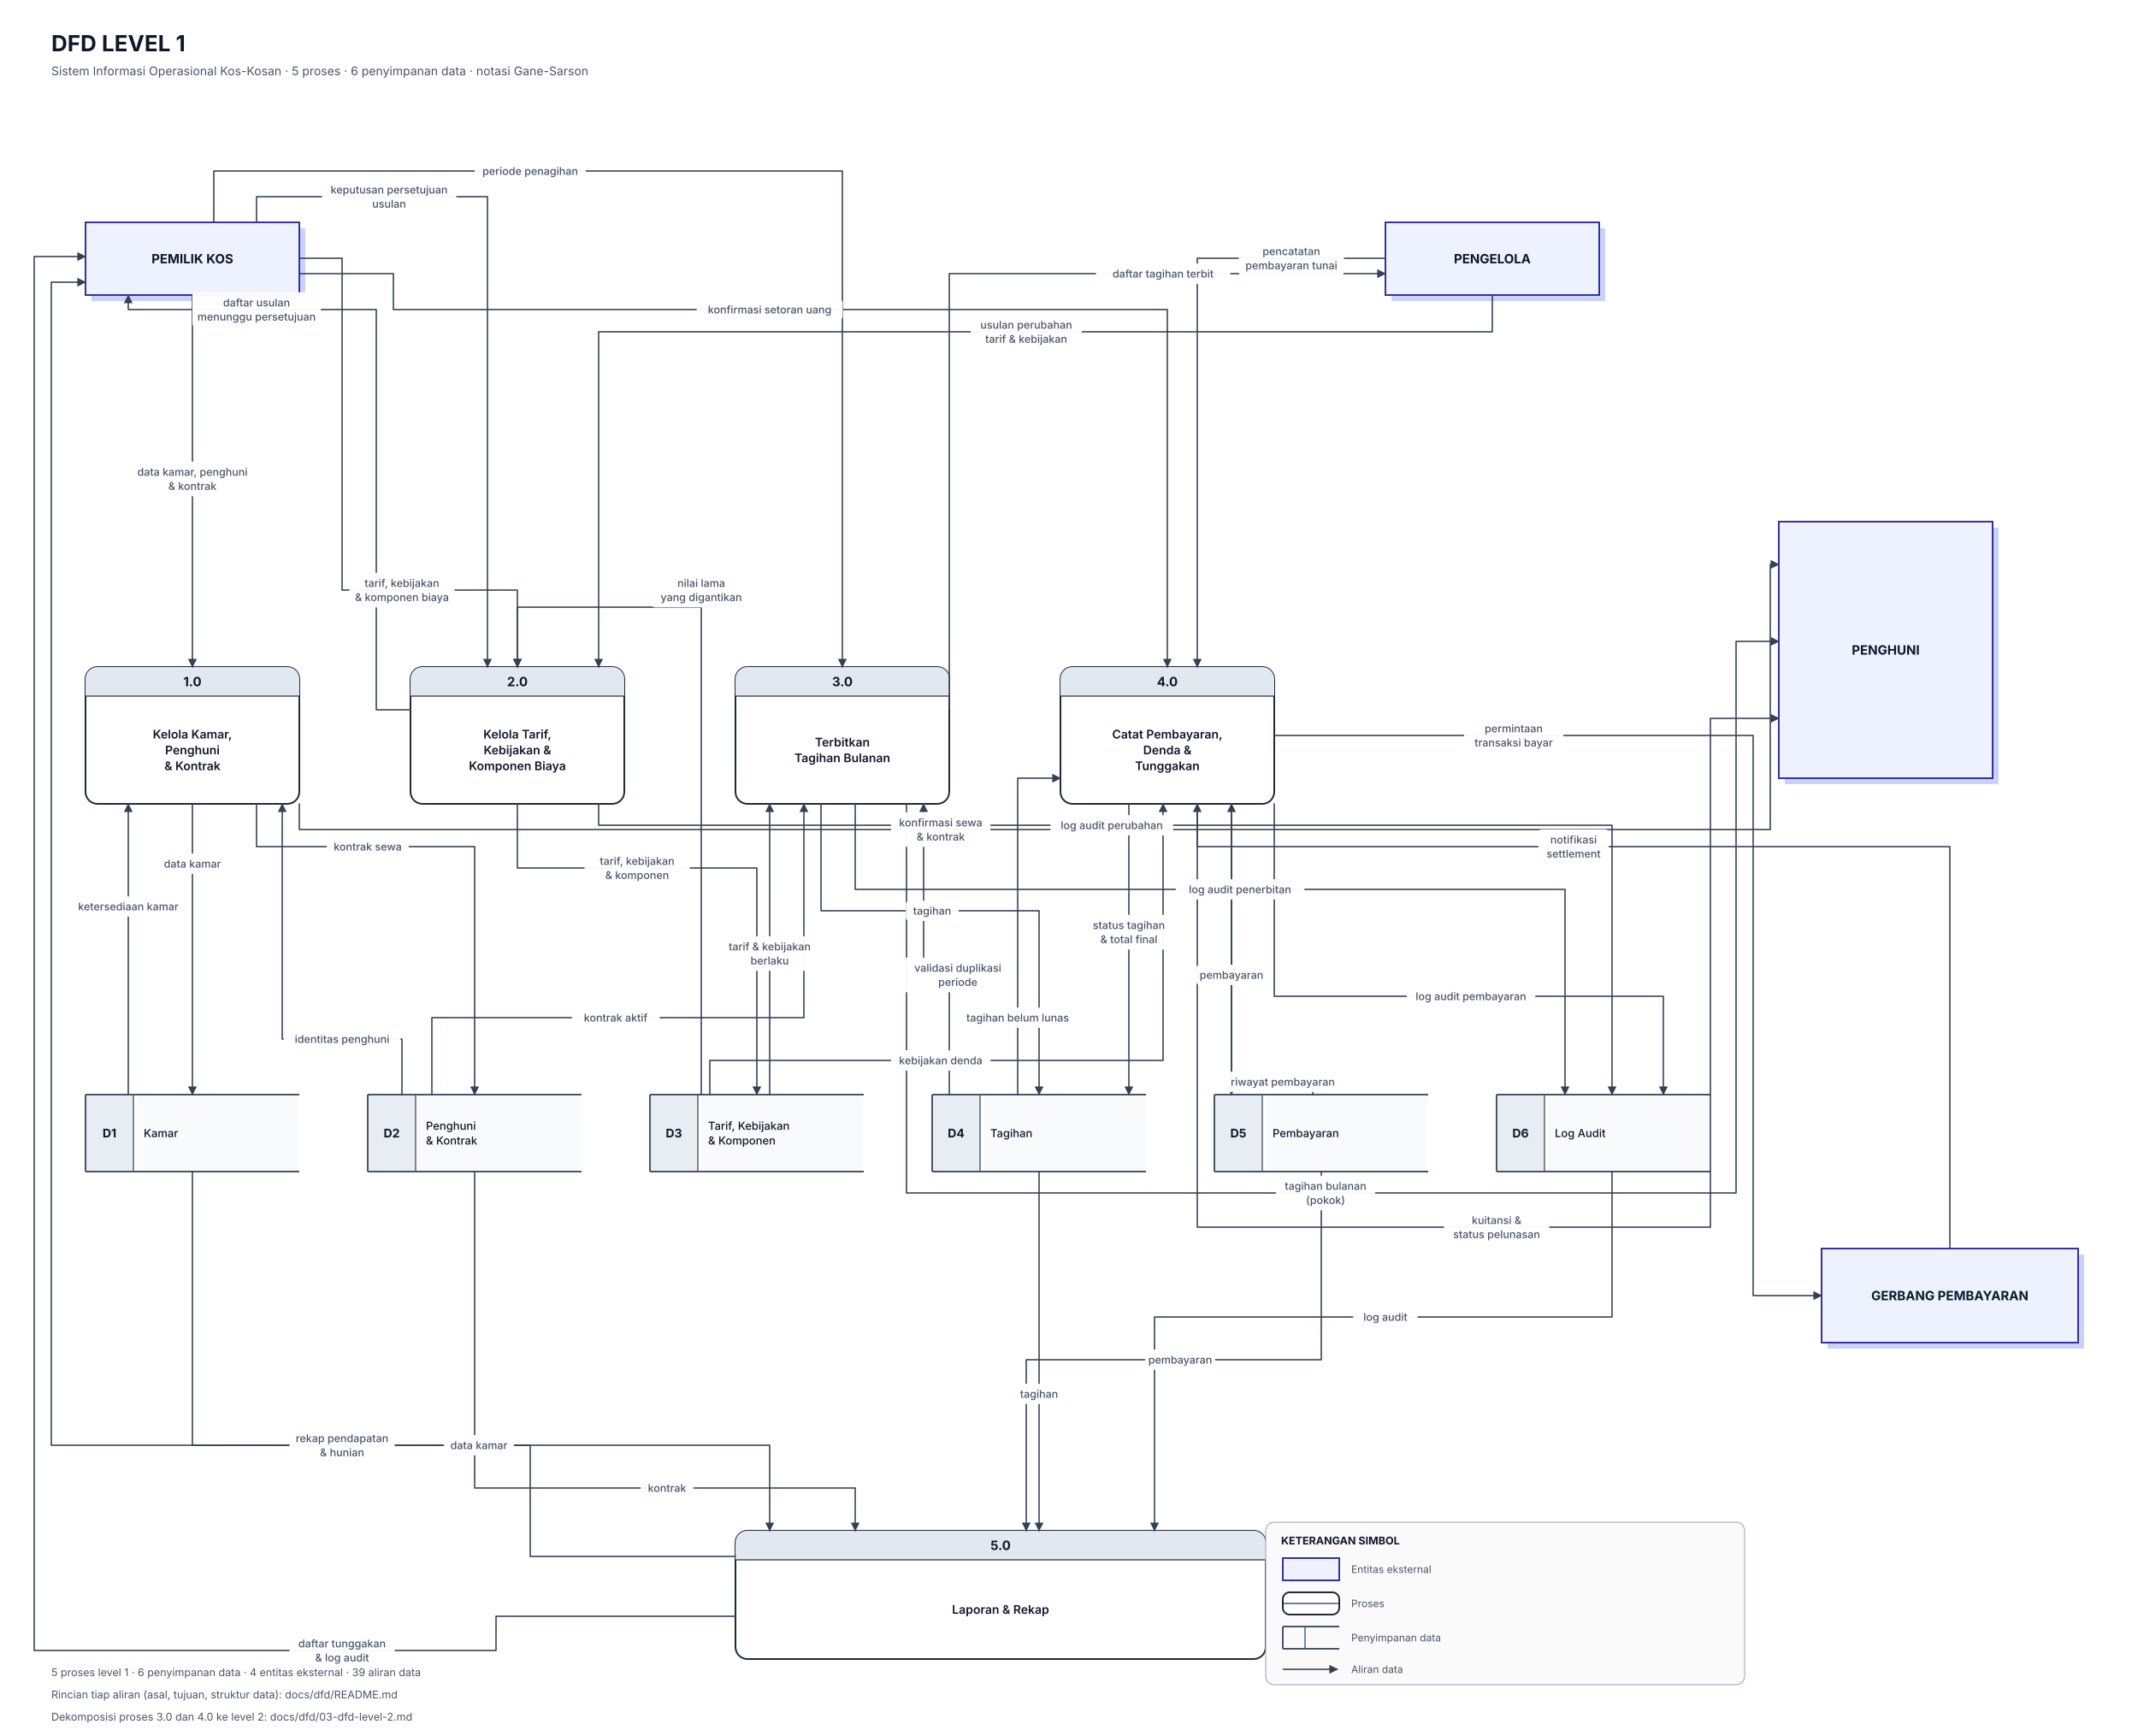
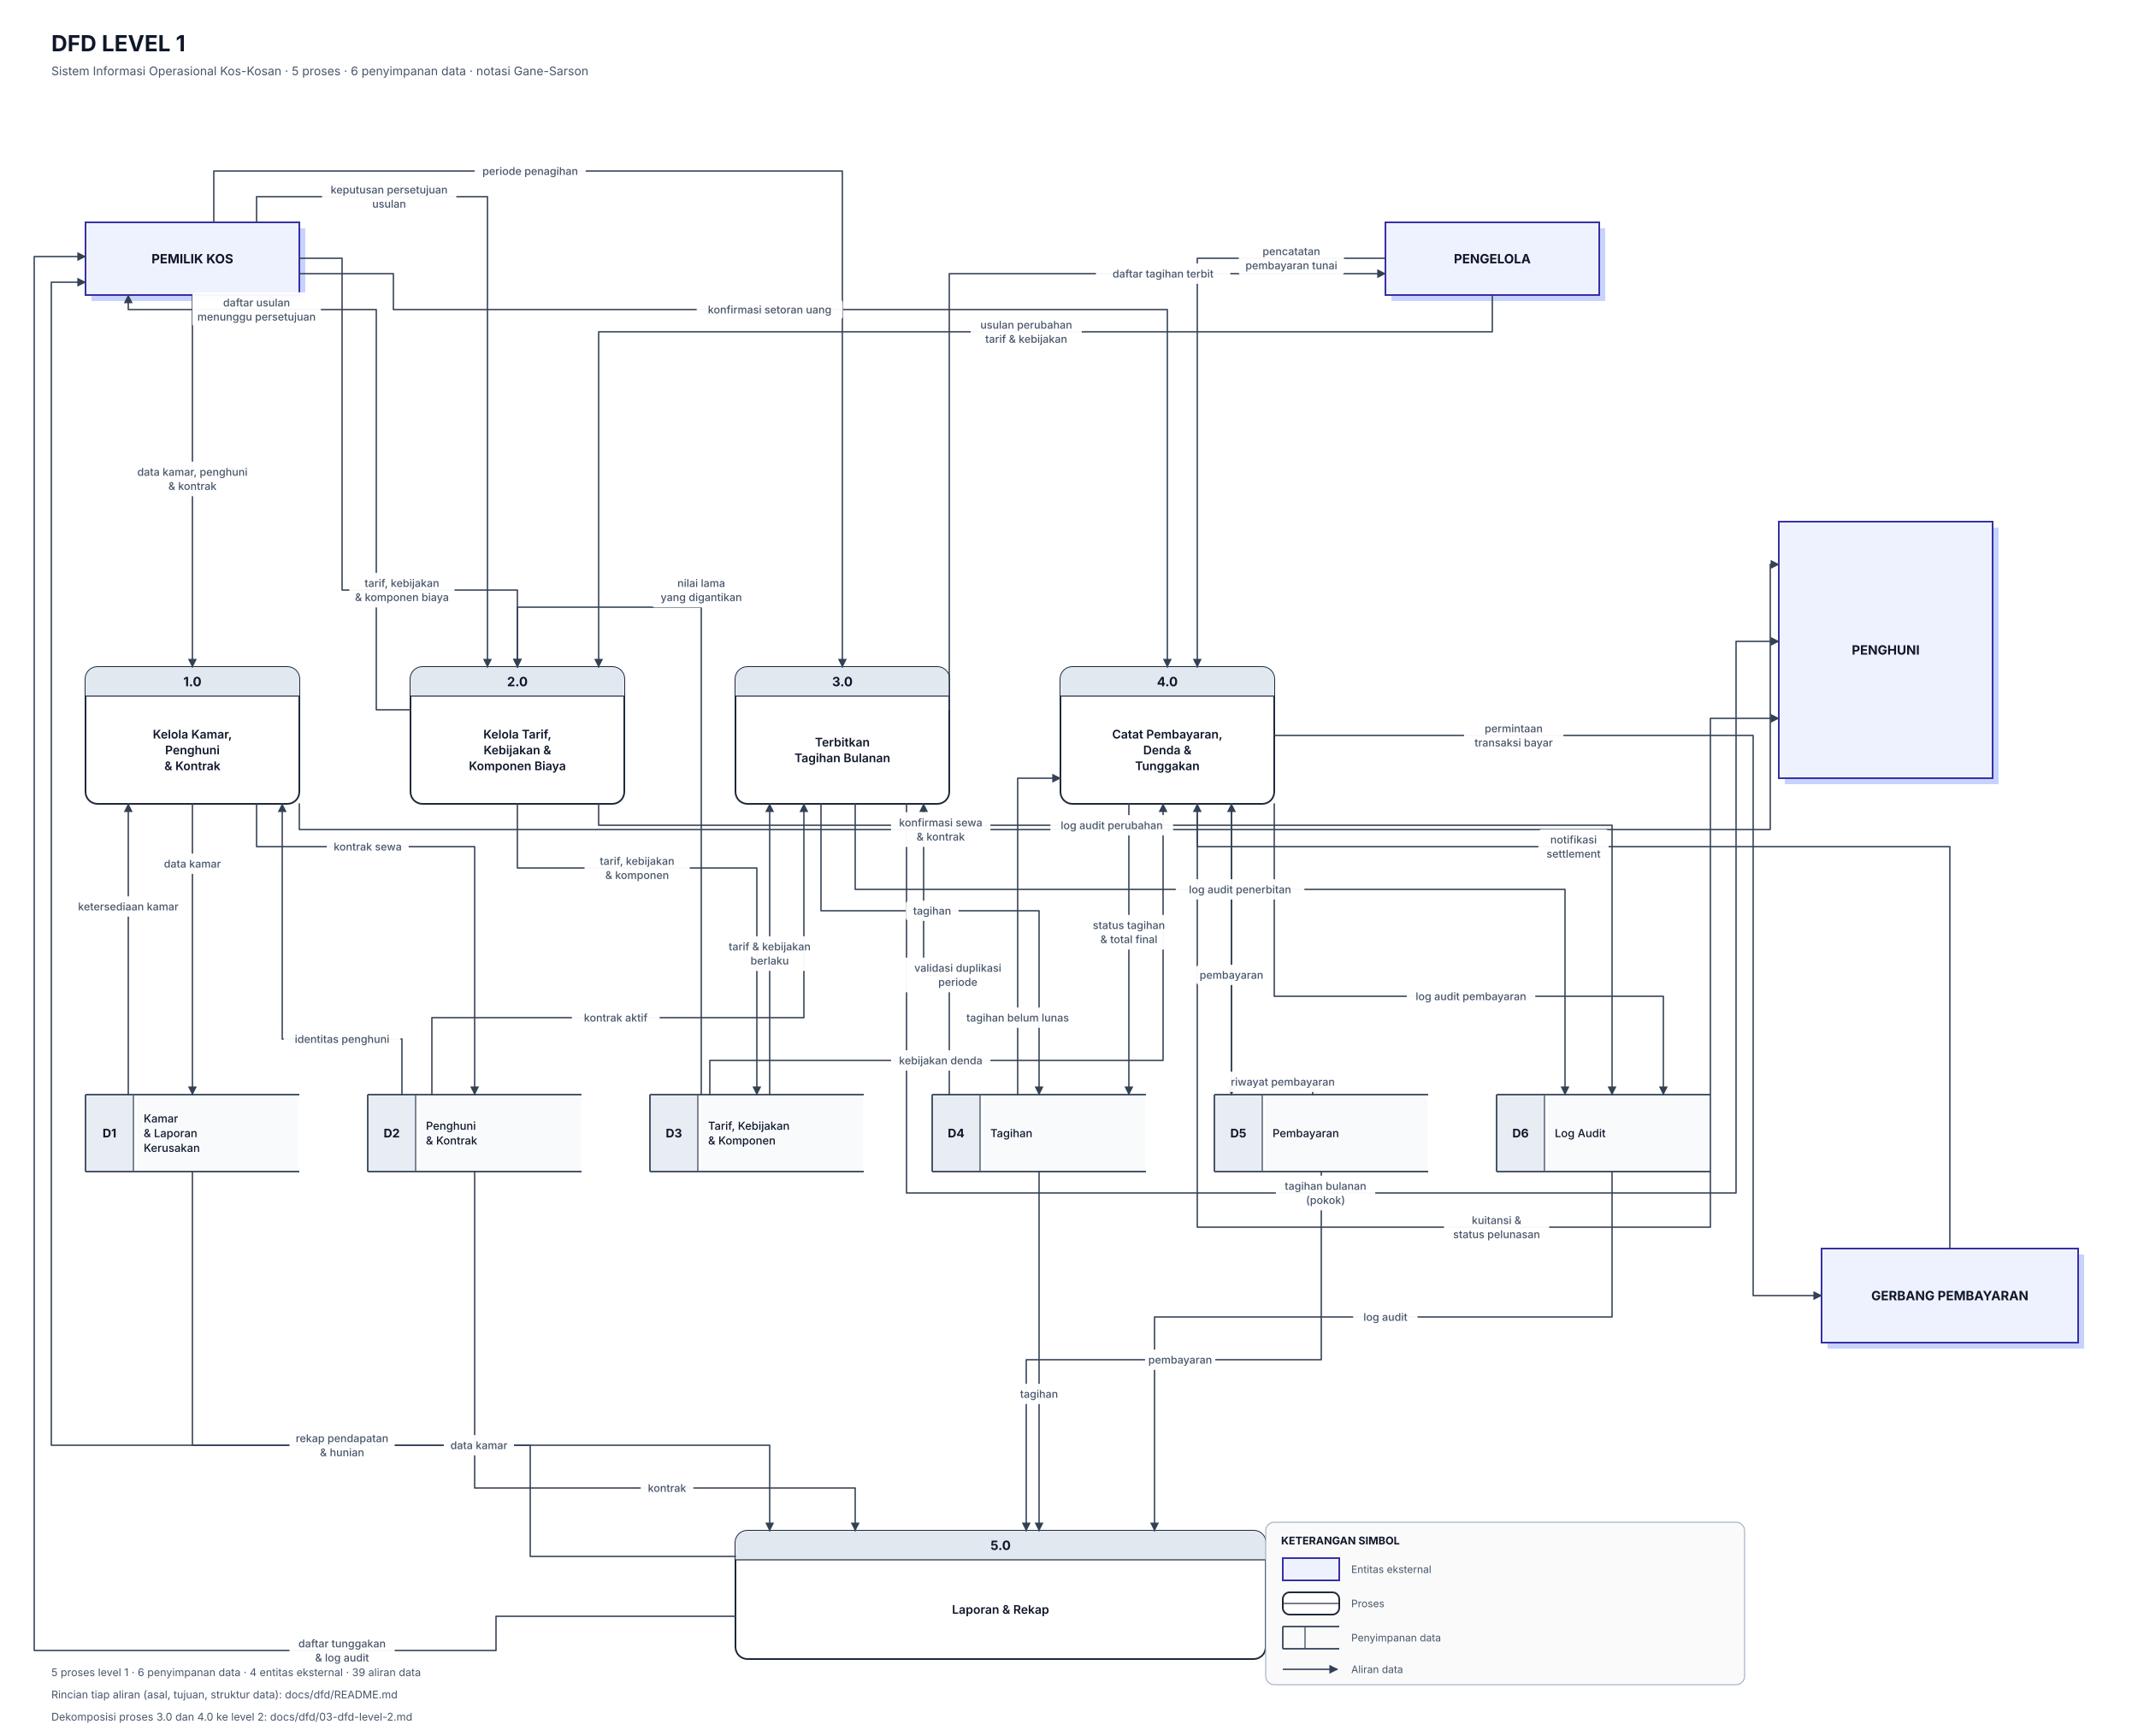
<svg xmlns="http://www.w3.org/2000/svg" width="2500" height="2030" viewBox="0 0 2500 2030" font-family="'Segoe UI', 'Inter', 'Helvetica Neue', Arial, sans-serif">
  <defs>
    <marker id="arrow" viewBox="0 0 10 10" refX="9.2" refY="5" markerWidth="6.5" markerHeight="6.5" orient="auto-start-reverse">
      <path d="M0,0 L10,5 L0,10 Z" fill="#334155" />
    </marker>
  </defs>
  <rect width="2500" height="2030" fill="#ffffff" />
  <text x="60" y="60" font-size="26" font-weight="700" fill="#0f172a">DFD LEVEL 1</text>
  <text x="60" y="88" font-size="14" font-weight="400" fill="#475569">Sistem Informasi Operasional Kos-Kosan  ·  5 proses  ·  6 penyimpanan data  ·  notasi Gane-Sarson</text>
  <rect x="107" y="267" width="250" height="85" fill="#c7d2fe" />
  <rect x="100" y="260" width="250" height="85" fill="#eef2ff" stroke="#3730a3" stroke-width="2" />
  <text x="225" y="302.5" text-anchor="middle" dominant-baseline="central" font-size="15" font-weight="700" fill="#0f172a">PEMILIK KOS</text>
  <rect x="1627" y="267" width="250" height="85" fill="#c7d2fe" />
  <rect x="1620" y="260" width="250" height="85" fill="#eef2ff" stroke="#3730a3" stroke-width="2" />
  <text x="1745" y="302.5" text-anchor="middle" dominant-baseline="central" font-size="15" font-weight="700" fill="#0f172a">PENGELOLA</text>
  <rect x="2087" y="617" width="250" height="300" fill="#c7d2fe" />
  <rect x="2080" y="610" width="250" height="300" fill="#eef2ff" stroke="#3730a3" stroke-width="2" />
  <text x="2205" y="760" text-anchor="middle" dominant-baseline="central" font-size="15" font-weight="700" fill="#0f172a">PENGHUNI</text>
  <rect x="2137" y="1467" width="300" height="110" fill="#c7d2fe" />
  <rect x="2130" y="1460" width="300" height="110" fill="#eef2ff" stroke="#3730a3" stroke-width="2" />
  <text x="2280" y="1515" text-anchor="middle" dominant-baseline="central" font-size="15" font-weight="700" fill="#0f172a">GERBANG PEMBAYARAN</text>
  <rect x="100" y="780" width="250" height="160" rx="14" ry="14" fill="#ffffff" stroke="#1e293b" stroke-width="2" />
  <path d="M114 780 H336 A14 14 0 0 1 350 794 V814 H100 V794 A14 14 0 0 1 114 780 Z" fill="#e2e8f0" />
  <path d="M100 814 H350" stroke="#1e293b" stroke-width="1.2" />
  <text x="225" y="797" text-anchor="middle" dominant-baseline="central" font-size="15" font-weight="700" fill="#0f172a">1.0</text>
  <text x="225" y="858.5" text-anchor="middle" dominant-baseline="central" font-size="14" font-weight="600" fill="#0f172a">Kelola Kamar,</text>
  <text x="225" y="877" text-anchor="middle" dominant-baseline="central" font-size="14" font-weight="600" fill="#0f172a">Penghuni</text>
  <text x="225" y="895.5" text-anchor="middle" dominant-baseline="central" font-size="14" font-weight="600" fill="#0f172a">&amp; Kontrak</text>
  <rect x="480" y="780" width="250" height="160" rx="14" ry="14" fill="#ffffff" stroke="#1e293b" stroke-width="2" />
  <path d="M494 780 H716 A14 14 0 0 1 730 794 V814 H480 V794 A14 14 0 0 1 494 780 Z" fill="#e2e8f0" />
  <path d="M480 814 H730" stroke="#1e293b" stroke-width="1.2" />
  <text x="605" y="797" text-anchor="middle" dominant-baseline="central" font-size="15" font-weight="700" fill="#0f172a">2.0</text>
  <text x="605" y="858.5" text-anchor="middle" dominant-baseline="central" font-size="14" font-weight="600" fill="#0f172a">Kelola Tarif,</text>
  <text x="605" y="877" text-anchor="middle" dominant-baseline="central" font-size="14" font-weight="600" fill="#0f172a">Kebijakan &amp;</text>
  <text x="605" y="895.5" text-anchor="middle" dominant-baseline="central" font-size="14" font-weight="600" fill="#0f172a">Komponen Biaya</text>
  <rect x="860" y="780" width="250" height="160" rx="14" ry="14" fill="#ffffff" stroke="#1e293b" stroke-width="2" />
  <path d="M874 780 H1096 A14 14 0 0 1 1110 794 V814 H860 V794 A14 14 0 0 1 874 780 Z" fill="#e2e8f0" />
  <path d="M860 814 H1110" stroke="#1e293b" stroke-width="1.2" />
  <text x="985" y="797" text-anchor="middle" dominant-baseline="central" font-size="15" font-weight="700" fill="#0f172a">3.0</text>
  <text x="985" y="867.8" text-anchor="middle" dominant-baseline="central" font-size="14" font-weight="600" fill="#0f172a">Terbitkan</text>
  <text x="985" y="886.2" text-anchor="middle" dominant-baseline="central" font-size="14" font-weight="600" fill="#0f172a">Tagihan Bulanan</text>
  <rect x="1240" y="780" width="250" height="160" rx="14" ry="14" fill="#ffffff" stroke="#1e293b" stroke-width="2" />
  <path d="M1254 780 H1476 A14 14 0 0 1 1490 794 V814 H1240 V794 A14 14 0 0 1 1254 780 Z" fill="#e2e8f0" />
  <path d="M1240 814 H1490" stroke="#1e293b" stroke-width="1.2" />
  <text x="1365" y="797" text-anchor="middle" dominant-baseline="central" font-size="15" font-weight="700" fill="#0f172a">4.0</text>
  <text x="1365" y="858.5" text-anchor="middle" dominant-baseline="central" font-size="14" font-weight="600" fill="#0f172a">Catat Pembayaran,</text>
  <text x="1365" y="877" text-anchor="middle" dominant-baseline="central" font-size="14" font-weight="600" fill="#0f172a">Denda &amp;</text>
  <text x="1365" y="895.5" text-anchor="middle" dominant-baseline="central" font-size="14" font-weight="600" fill="#0f172a">Tunggakan</text>
  <rect x="860" y="1790" width="620" height="150" rx="14" ry="14" fill="#ffffff" stroke="#1e293b" stroke-width="2" />
  <path d="M874 1790 H1466 A14 14 0 0 1 1480 1804 V1824 H860 V1804 A14 14 0 0 1 874 1790 Z" fill="#e2e8f0" />
  <path d="M860 1824 H1480" stroke="#1e293b" stroke-width="1.2" />
  <text x="1170" y="1807" text-anchor="middle" dominant-baseline="central" font-size="15" font-weight="700" fill="#0f172a">5.0</text>
  <text x="1170" y="1882" text-anchor="middle" dominant-baseline="central" font-size="14" font-weight="600" fill="#0f172a">Laporan &amp; Rekap</text>
  <rect x="100" y="1280" width="56" height="90" fill="#e2e8f0" opacity="0.8" />
  <rect x="160" y="1281" width="189" height="88" fill="#f8fafc" />
  <path d="M100 1280 H350 M100 1280 V1370 M100 1370 H350" fill="none" stroke="#475569" stroke-width="2" />
  <line x1="156" y1="1280" x2="156" y2="1370" stroke="#475569" stroke-width="1.4" />
  <text x="128" y="1325" text-anchor="middle" dominant-baseline="central" font-size="14" font-weight="700" fill="#0f172a">D1</text>
-   <text x="168" y="1325" text-anchor="start" dominant-baseline="central" font-size="13" font-weight="500" fill="#0f172a">Kamar</text>
+   <text x="168" y="1307.8" text-anchor="start" dominant-baseline="central" font-size="13" font-weight="500" fill="#0f172a">Kamar</text>
+   <text x="168" y="1325" text-anchor="start" dominant-baseline="central" font-size="13" font-weight="500" fill="#0f172a">&amp; Laporan</text>
+   <text x="168" y="1342.2" text-anchor="start" dominant-baseline="central" font-size="13" font-weight="500" fill="#0f172a">Kerusakan</text>
  <rect x="430" y="1280" width="56" height="90" fill="#e2e8f0" opacity="0.8" />
  <rect x="490" y="1281" width="189" height="88" fill="#f8fafc" />
  <path d="M430 1280 H680 M430 1280 V1370 M430 1370 H680" fill="none" stroke="#475569" stroke-width="2" />
  <line x1="486" y1="1280" x2="486" y2="1370" stroke="#475569" stroke-width="1.4" />
  <text x="458" y="1325" text-anchor="middle" dominant-baseline="central" font-size="14" font-weight="700" fill="#0f172a">D2</text>
  <text x="498" y="1316.4" text-anchor="start" dominant-baseline="central" font-size="13" font-weight="500" fill="#0f172a">Penghuni</text>
  <text x="498" y="1333.6" text-anchor="start" dominant-baseline="central" font-size="13" font-weight="500" fill="#0f172a">&amp; Kontrak</text>
  <rect x="760" y="1280" width="56" height="90" fill="#e2e8f0" opacity="0.8" />
  <rect x="820" y="1281" width="189" height="88" fill="#f8fafc" />
  <path d="M760 1280 H1010 M760 1280 V1370 M760 1370 H1010" fill="none" stroke="#475569" stroke-width="2" />
  <line x1="816" y1="1280" x2="816" y2="1370" stroke="#475569" stroke-width="1.4" />
  <text x="788" y="1325" text-anchor="middle" dominant-baseline="central" font-size="14" font-weight="700" fill="#0f172a">D3</text>
  <text x="828" y="1316.4" text-anchor="start" dominant-baseline="central" font-size="13" font-weight="500" fill="#0f172a">Tarif, Kebijakan</text>
  <text x="828" y="1333.6" text-anchor="start" dominant-baseline="central" font-size="13" font-weight="500" fill="#0f172a">&amp; Komponen</text>
  <rect x="1090" y="1280" width="56" height="90" fill="#e2e8f0" opacity="0.8" />
  <rect x="1150" y="1281" width="189" height="88" fill="#f8fafc" />
  <path d="M1090 1280 H1340 M1090 1280 V1370 M1090 1370 H1340" fill="none" stroke="#475569" stroke-width="2" />
  <line x1="1146" y1="1280" x2="1146" y2="1370" stroke="#475569" stroke-width="1.4" />
  <text x="1118" y="1325" text-anchor="middle" dominant-baseline="central" font-size="14" font-weight="700" fill="#0f172a">D4</text>
  <text x="1158" y="1325" text-anchor="start" dominant-baseline="central" font-size="13" font-weight="500" fill="#0f172a">Tagihan</text>
  <rect x="1420" y="1280" width="56" height="90" fill="#e2e8f0" opacity="0.8" />
  <rect x="1480" y="1281" width="189" height="88" fill="#f8fafc" />
  <path d="M1420 1280 H1670 M1420 1280 V1370 M1420 1370 H1670" fill="none" stroke="#475569" stroke-width="2" />
  <line x1="1476" y1="1280" x2="1476" y2="1370" stroke="#475569" stroke-width="1.4" />
  <text x="1448" y="1325" text-anchor="middle" dominant-baseline="central" font-size="14" font-weight="700" fill="#0f172a">D5</text>
  <text x="1488" y="1325" text-anchor="start" dominant-baseline="central" font-size="13" font-weight="500" fill="#0f172a">Pembayaran</text>
  <rect x="1750" y="1280" width="56" height="90" fill="#e2e8f0" opacity="0.8" />
  <rect x="1810" y="1281" width="189" height="88" fill="#f8fafc" />
  <path d="M1750 1280 H2000 M1750 1280 V1370 M1750 1370 H2000" fill="none" stroke="#475569" stroke-width="2" />
  <line x1="1806" y1="1280" x2="1806" y2="1370" stroke="#475569" stroke-width="1.4" />
  <text x="1778" y="1325" text-anchor="middle" dominant-baseline="central" font-size="14" font-weight="700" fill="#0f172a">D6</text>
  <text x="1818" y="1325" text-anchor="start" dominant-baseline="central" font-size="13" font-weight="500" fill="#0f172a">Log Audit</text>
  <path d="M225 345 L225 780" fill="none" stroke="#334155" stroke-width="1.6" marker-end="url(#arrow)" stroke-linejoin="round" stroke-linecap="round" />
  <path d="M350 302 L400 302 L400 690 L605 690 L605 780" fill="none" stroke="#334155" stroke-width="1.6" marker-end="url(#arrow)" stroke-linejoin="round" stroke-linecap="round" />
  <path d="M300 260 L300 230 L570 230 L570 780" fill="none" stroke="#334155" stroke-width="1.6" marker-end="url(#arrow)" stroke-linejoin="round" stroke-linecap="round" />
  <path d="M250 260 L250 200 L985 200 L985 780" fill="none" stroke="#334155" stroke-width="1.6" marker-end="url(#arrow)" stroke-linejoin="round" stroke-linecap="round" />
  <path d="M350 320 L460 320 L460 362 L1365 362 L1365 780" fill="none" stroke="#334155" stroke-width="1.6" marker-end="url(#arrow)" stroke-linejoin="round" stroke-linecap="round" />
  <path d="M1745 345 L1745 388 L700 388 L700 780" fill="none" stroke="#334155" stroke-width="1.6" marker-end="url(#arrow)" stroke-linejoin="round" stroke-linecap="round" />
  <path d="M1620 302 L1400 302 L1400 780" fill="none" stroke="#334155" stroke-width="1.6" marker-end="url(#arrow)" stroke-linejoin="round" stroke-linecap="round" />
  <path d="M2280 1460 L2280 990 L1400 990 L1400 940" fill="none" stroke="#334155" stroke-width="1.6" marker-end="url(#arrow)" stroke-linejoin="round" stroke-linecap="round" />
  <path d="M350 940 L350 970 L2070 970 L2070 660 L2080 660" fill="none" stroke="#334155" stroke-width="1.6" marker-end="url(#arrow)" stroke-linejoin="round" stroke-linecap="round" />
  <path d="M480 830 L440 830 L440 362 L150 362 L150 345" fill="none" stroke="#334155" stroke-width="1.6" marker-end="url(#arrow)" stroke-linejoin="round" stroke-linecap="round" />
  <path d="M1060 940 L1060 1395 L2030 1395 L2030 750 L2080 750" fill="none" stroke="#334155" stroke-width="1.6" marker-end="url(#arrow)" stroke-linejoin="round" stroke-linecap="round" />
  <path d="M1110 830 L1110 320 L1620 320" fill="none" stroke="#334155" stroke-width="1.6" marker-end="url(#arrow)" stroke-linejoin="round" stroke-linecap="round" />
  <path d="M1400 940 L1400 1435 L2000 1435 L2000 840 L2080 840" fill="none" stroke="#334155" stroke-width="1.6" marker-end="url(#arrow)" stroke-linejoin="round" stroke-linecap="round" />
  <path d="M860 1820 L620 1820 L620 1690 L60 1690 L60 330 L100 330" fill="none" stroke="#334155" stroke-width="1.6" marker-end="url(#arrow)" stroke-linejoin="round" stroke-linecap="round" />
  <path d="M860 1890 L580 1890 L580 1930 L40 1930 L40 300 L100 300" fill="none" stroke="#334155" stroke-width="1.6" marker-end="url(#arrow)" stroke-linejoin="round" stroke-linecap="round" />
  <path d="M1490 860 L2050 860 L2050 1515 L2130 1515" fill="none" stroke="#334155" stroke-width="1.6" marker-end="url(#arrow)" stroke-linejoin="round" stroke-linecap="round" />
  <path d="M225 940 L225 1280" fill="none" stroke="#334155" stroke-width="1.6" marker-end="url(#arrow)" stroke-linejoin="round" stroke-linecap="round" />
  <path d="M300 940 L300 990 L555 990 L555 1280" fill="none" stroke="#334155" stroke-width="1.6" marker-end="url(#arrow)" stroke-linejoin="round" stroke-linecap="round" />
  <path d="M605 940 L605 1015 L885 1015 L885 1280" fill="none" stroke="#334155" stroke-width="1.6" marker-end="url(#arrow)" stroke-linejoin="round" stroke-linecap="round" />
  <path d="M700 940 L700 965 L1885 965 L1885 1280" fill="none" stroke="#334155" stroke-width="1.6" marker-end="url(#arrow)" stroke-linejoin="round" stroke-linecap="round" />
  <path d="M960 940 L960 1065 L1215 1065 L1215 1280" fill="none" stroke="#334155" stroke-width="1.6" marker-end="url(#arrow)" stroke-linejoin="round" stroke-linecap="round" />
  <path d="M1000 940 L1000 1040 L1830 1040 L1830 1280" fill="none" stroke="#334155" stroke-width="1.6" marker-end="url(#arrow)" stroke-linejoin="round" stroke-linecap="round" />
  <path d="M1320 940 L1320 1280" fill="none" stroke="#334155" stroke-width="1.6" marker-end="url(#arrow)" stroke-linejoin="round" stroke-linecap="round" />
  <path d="M1440 940 L1440 1280" fill="none" stroke="#334155" stroke-width="1.6" marker-end="url(#arrow)" stroke-linejoin="round" stroke-linecap="round" />
  <path d="M1490 940 L1490 1165 L1945 1165 L1945 1280" fill="none" stroke="#334155" stroke-width="1.6" marker-end="url(#arrow)" stroke-linejoin="round" stroke-linecap="round" />
  <path d="M150 1280 L150 940" fill="none" stroke="#334155" stroke-width="1.6" marker-end="url(#arrow)" stroke-linejoin="round" stroke-linecap="round" />
  <path d="M470 1280 L470 1215 L330 1215 L330 940" fill="none" stroke="#334155" stroke-width="1.6" marker-end="url(#arrow)" stroke-linejoin="round" stroke-linecap="round" />
  <path d="M505 1280 L505 1190 L940 1190 L940 940" fill="none" stroke="#334155" stroke-width="1.6" marker-end="url(#arrow)" stroke-linejoin="round" stroke-linecap="round" />
  <path d="M900 1280 L900 940" fill="none" stroke="#334155" stroke-width="1.6" marker-end="url(#arrow)" stroke-linejoin="round" stroke-linecap="round" />
  <path d="M1110 1280 L1110 1140 L1080 1140 L1080 940" fill="none" stroke="#334155" stroke-width="1.6" marker-end="url(#arrow)" stroke-linejoin="round" stroke-linecap="round" />
  <path d="M830 1280 L830 1240 L1360 1240 L1360 940" fill="none" stroke="#334155" stroke-width="1.6" marker-end="url(#arrow)" stroke-linejoin="round" stroke-linecap="round" />
  <path d="M1190 1280 L1190 910 L1240 910" fill="none" stroke="#334155" stroke-width="1.6" marker-end="url(#arrow)" stroke-linejoin="round" stroke-linecap="round" />
  <path d="M1535 1280 L1535 1265 L1440 1265 L1440 940" fill="none" stroke="#334155" stroke-width="1.6" marker-end="url(#arrow)" stroke-linejoin="round" stroke-linecap="round" />
  <path d="M820 1280 L820 710 L605 710 L605 780" fill="none" stroke="#334155" stroke-width="1.6" marker-end="url(#arrow)" stroke-linejoin="round" stroke-linecap="round" />
  <path d="M225 1370 L225 1690 L900 1690 L900 1790" fill="none" stroke="#334155" stroke-width="1.6" marker-end="url(#arrow)" stroke-linejoin="round" stroke-linecap="round" />
  <path d="M555 1370 L555 1740 L1000 1740 L1000 1790" fill="none" stroke="#334155" stroke-width="1.6" marker-end="url(#arrow)" stroke-linejoin="round" stroke-linecap="round" />
  <path d="M1215 1370 L1215 1790" fill="none" stroke="#334155" stroke-width="1.6" marker-end="url(#arrow)" stroke-linejoin="round" stroke-linecap="round" />
  <path d="M1545 1370 L1545 1590 L1200 1590 L1200 1790" fill="none" stroke="#334155" stroke-width="1.6" marker-end="url(#arrow)" stroke-linejoin="round" stroke-linecap="round" />
  <path d="M1885 1370 L1885 1540 L1350 1540 L1350 1790" fill="none" stroke="#334155" stroke-width="1.6" marker-end="url(#arrow)" stroke-linejoin="round" stroke-linecap="round" />
  <rect x="149.9" y="539.8" width="150.3" height="40.5" rx="4" fill="#ffffff" opacity="0.96" />
  <text x="225" y="551.8" text-anchor="middle" dominant-baseline="central" font-size="12.5" font-weight="500" fill="#475569">data kamar, penghuni</text>
  <text x="225" y="568.3" text-anchor="middle" dominant-baseline="central" font-size="12.5" font-weight="500" fill="#475569">&amp; kontrak</text>
  <rect x="408.5" y="669.8" width="123" height="40.5" rx="4" fill="#ffffff" opacity="0.96" />
  <text x="470" y="681.8" text-anchor="middle" dominant-baseline="central" font-size="12.5" font-weight="500" fill="#475569">tarif, kebijakan</text>
  <text x="470" y="698.3" text-anchor="middle" dominant-baseline="central" font-size="12.5" font-weight="500" fill="#475569">&amp; komponen biaya</text>
  <rect x="376.5" y="209.8" width="157.1" height="40.5" rx="4" fill="#ffffff" opacity="0.96" />
  <text x="455" y="221.8" text-anchor="middle" dominant-baseline="central" font-size="12.5" font-weight="500" fill="#475569">keputusan persetujuan</text>
  <text x="455" y="238.3" text-anchor="middle" dominant-baseline="central" font-size="12.5" font-weight="500" fill="#475569">usulan</text>
  <rect x="555.1" y="188.1" width="129.8" height="23.8" rx="4" fill="#ffffff" opacity="0.96" />
  <text x="620" y="200" text-anchor="middle" dominant-baseline="central" font-size="12.5" font-weight="500" fill="#475569">periode penagihan</text>
  <rect x="814.7" y="350.1" width="170.7" height="23.8" rx="4" fill="#ffffff" opacity="0.96" />
  <text x="900" y="362" text-anchor="middle" dominant-baseline="central" font-size="12.5" font-weight="500" fill="#475569">konfirmasi setoran uang</text>
  <rect x="1135.1" y="367.8" width="129.8" height="40.5" rx="4" fill="#ffffff" opacity="0.96" />
  <text x="1200" y="379.8" text-anchor="middle" dominant-baseline="central" font-size="12.5" font-weight="500" fill="#475569">usulan perubahan</text>
  <text x="1200" y="396.3" text-anchor="middle" dominant-baseline="central" font-size="12.5" font-weight="500" fill="#475569">tarif &amp; kebijakan</text>
  <rect x="1448.5" y="281.8" width="123" height="40.5" rx="4" fill="#ffffff" opacity="0.96" />
  <text x="1510" y="293.8" text-anchor="middle" dominant-baseline="central" font-size="12.5" font-weight="500" fill="#475569">pencatatan</text>
  <text x="1510" y="310.3" text-anchor="middle" dominant-baseline="central" font-size="12.5" font-weight="500" fill="#475569">pembayaran tunai</text>
  <rect x="1798.9" y="969.8" width="82.1" height="40.5" rx="4" fill="#ffffff" opacity="0.96" />
  <text x="1840" y="981.8" text-anchor="middle" dominant-baseline="central" font-size="12.5" font-weight="500" fill="#475569">notifikasi</text>
  <text x="1840" y="998.3" text-anchor="middle" dominant-baseline="central" font-size="12.5" font-weight="500" fill="#475569">settlement</text>
  <rect x="1041.9" y="949.8" width="116.2" height="40.5" rx="4" fill="#ffffff" opacity="0.96" />
  <text x="1100" y="961.8" text-anchor="middle" dominant-baseline="central" font-size="12.5" font-weight="500" fill="#475569">konfirmasi sewa</text>
  <text x="1100" y="978.3" text-anchor="middle" dominant-baseline="central" font-size="12.5" font-weight="500" fill="#475569">&amp; kontrak</text>
  <rect x="224.9" y="341.8" width="150.3" height="40.5" rx="4" fill="#ffffff" opacity="0.96" />
  <text x="300" y="353.8" text-anchor="middle" dominant-baseline="central" font-size="12.5" font-weight="500" fill="#475569">daftar usulan</text>
  <text x="300" y="370.3" text-anchor="middle" dominant-baseline="central" font-size="12.5" font-weight="500" fill="#475569">menunggu persetujuan</text>
  <rect x="1491.9" y="1374.8" width="116.2" height="40.5" rx="4" fill="#ffffff" opacity="0.96" />
  <text x="1550" y="1386.8" text-anchor="middle" dominant-baseline="central" font-size="12.5" font-weight="500" fill="#475569">tagihan bulanan</text>
  <text x="1550" y="1403.3" text-anchor="middle" dominant-baseline="central" font-size="12.5" font-weight="500" fill="#475569">(pokok)</text>
  <rect x="1281.5" y="308.1" width="157.1" height="23.8" rx="4" fill="#ffffff" opacity="0.96" />
  <text x="1360" y="320" text-anchor="middle" dominant-baseline="central" font-size="12.5" font-weight="500" fill="#475569">daftar tagihan terbit</text>
  <rect x="1688.5" y="1414.8" width="123" height="40.5" rx="4" fill="#ffffff" opacity="0.96" />
  <text x="1750" y="1426.8" text-anchor="middle" dominant-baseline="central" font-size="12.5" font-weight="500" fill="#475569">kuitansi &amp;</text>
  <text x="1750" y="1443.3" text-anchor="middle" dominant-baseline="central" font-size="12.5" font-weight="500" fill="#475569">status pelunasan</text>
  <rect x="338.5" y="1669.8" width="123" height="40.5" rx="4" fill="#ffffff" opacity="0.96" />
  <text x="400" y="1681.8" text-anchor="middle" dominant-baseline="central" font-size="12.5" font-weight="500" fill="#475569">rekap pendapatan</text>
  <text x="400" y="1698.3" text-anchor="middle" dominant-baseline="central" font-size="12.5" font-weight="500" fill="#475569">&amp; hunian</text>
  <rect x="338.5" y="1909.8" width="123" height="40.5" rx="4" fill="#ffffff" opacity="0.96" />
  <text x="400" y="1921.8" text-anchor="middle" dominant-baseline="central" font-size="12.5" font-weight="500" fill="#475569">daftar tunggakan</text>
  <text x="400" y="1938.3" text-anchor="middle" dominant-baseline="central" font-size="12.5" font-weight="500" fill="#475569">&amp; log audit</text>
  <rect x="1711.9" y="839.8" width="116.2" height="40.5" rx="4" fill="#ffffff" opacity="0.96" />
  <text x="1770" y="851.8" text-anchor="middle" dominant-baseline="central" font-size="12.5" font-weight="500" fill="#475569">permintaan</text>
  <text x="1770" y="868.3" text-anchor="middle" dominant-baseline="central" font-size="12.5" font-weight="500" fill="#475569">transaksi bayar</text>
  <rect x="183.9" y="998.1" width="82.1" height="23.8" rx="4" fill="#ffffff" opacity="0.96" />
  <text x="225" y="1010" text-anchor="middle" dominant-baseline="central" font-size="12.5" font-weight="500" fill="#475569">data kamar</text>
  <rect x="382.1" y="978.1" width="95.8" height="23.8" rx="4" fill="#ffffff" opacity="0.96" />
  <text x="430" y="990" text-anchor="middle" dominant-baseline="central" font-size="12.5" font-weight="500" fill="#475569">kontrak sewa</text>
  <rect x="683.5" y="994.8" width="123" height="40.5" rx="4" fill="#ffffff" opacity="0.96" />
  <text x="745" y="1006.8" text-anchor="middle" dominant-baseline="central" font-size="12.5" font-weight="500" fill="#475569">tarif, kebijakan</text>
  <text x="745" y="1023.3" text-anchor="middle" dominant-baseline="central" font-size="12.5" font-weight="500" fill="#475569">&amp; komponen</text>
  <rect x="1228.3" y="953.1" width="143.4" height="23.8" rx="4" fill="#ffffff" opacity="0.96" />
  <text x="1300" y="965" text-anchor="middle" dominant-baseline="central" font-size="12.5" font-weight="500" fill="#475569">log audit perubahan</text>
  <rect x="1059.2" y="1053.1" width="61.7" height="23.8" rx="4" fill="#ffffff" opacity="0.96" />
  <text x="1090" y="1065" text-anchor="middle" dominant-baseline="central" font-size="12.5" font-weight="500" fill="#475569">tagihan</text>
  <rect x="1374.9" y="1028.1" width="150.3" height="23.8" rx="4" fill="#ffffff" opacity="0.96" />
  <text x="1450" y="1040" text-anchor="middle" dominant-baseline="central" font-size="12.5" font-weight="500" fill="#475569">log audit penerbitan</text>
  <rect x="1265.3" y="1069.8" width="109.4" height="40.5" rx="4" fill="#ffffff" opacity="0.96" />
  <text x="1320" y="1081.8" text-anchor="middle" dominant-baseline="central" font-size="12.5" font-weight="500" fill="#475569">status tagihan</text>
  <text x="1320" y="1098.3" text-anchor="middle" dominant-baseline="central" font-size="12.5" font-weight="500" fill="#475569">&amp; total final</text>
  <rect x="1398.9" y="1128.1" width="82.1" height="23.8" rx="4" fill="#ffffff" opacity="0.96" />
  <text x="1440" y="1140" text-anchor="middle" dominant-baseline="central" font-size="12.5" font-weight="500" fill="#475569">pembayaran</text>
  <rect x="1644.9" y="1153.1" width="150.3" height="23.8" rx="4" fill="#ffffff" opacity="0.96" />
  <text x="1720" y="1165" text-anchor="middle" dominant-baseline="central" font-size="12.5" font-weight="500" fill="#475569">log audit pembayaran</text>
  <rect x="81.7" y="1048.1" width="136.6" height="23.8" rx="4" fill="#ffffff" opacity="0.96" />
  <text x="150" y="1060" text-anchor="middle" dominant-baseline="central" font-size="12.5" font-weight="500" fill="#475569">ketersediaan kamar</text>
  <rect x="331.7" y="1203.1" width="136.6" height="23.8" rx="4" fill="#ffffff" opacity="0.96" />
  <text x="400" y="1215" text-anchor="middle" dominant-baseline="central" font-size="12.5" font-weight="500" fill="#475569">identitas penghuni</text>
  <rect x="668.7" y="1178.1" width="102.6" height="23.8" rx="4" fill="#ffffff" opacity="0.96" />
  <text x="720" y="1190" text-anchor="middle" dominant-baseline="central" font-size="12.5" font-weight="500" fill="#475569">kontrak aktif</text>
  <rect x="835.1" y="1094.8" width="129.8" height="40.5" rx="4" fill="#ffffff" opacity="0.96" />
  <text x="900" y="1106.8" text-anchor="middle" dominant-baseline="central" font-size="12.5" font-weight="500" fill="#475569">tarif &amp; kebijakan</text>
  <text x="900" y="1123.3" text-anchor="middle" dominant-baseline="central" font-size="12.5" font-weight="500" fill="#475569">berlaku</text>
  <rect x="1051.7" y="1119.8" width="136.6" height="40.5" rx="4" fill="#ffffff" opacity="0.96" />
  <text x="1120" y="1131.8" text-anchor="middle" dominant-baseline="central" font-size="12.5" font-weight="500" fill="#475569">validasi duplikasi</text>
  <text x="1120" y="1148.3" text-anchor="middle" dominant-baseline="central" font-size="12.5" font-weight="500" fill="#475569">periode</text>
  <rect x="1041.9" y="1228.1" width="116.2" height="23.8" rx="4" fill="#ffffff" opacity="0.96" />
  <text x="1100" y="1240" text-anchor="middle" dominant-baseline="central" font-size="12.5" font-weight="500" fill="#475569">kebijakan denda</text>
  <rect x="1118.3" y="1178.1" width="143.4" height="23.8" rx="4" fill="#ffffff" opacity="0.96" />
  <text x="1190" y="1190" text-anchor="middle" dominant-baseline="central" font-size="12.5" font-weight="500" fill="#475569">tagihan belum lunas</text>
  <rect x="1431.7" y="1253.1" width="136.6" height="23.8" rx="4" fill="#ffffff" opacity="0.96" />
  <text x="1500" y="1265" text-anchor="middle" dominant-baseline="central" font-size="12.5" font-weight="500" fill="#475569">riwayat pembayaran</text>
  <rect x="761.9" y="669.8" width="116.2" height="40.5" rx="4" fill="#ffffff" opacity="0.96" />
  <text x="820" y="681.8" text-anchor="middle" dominant-baseline="central" font-size="12.5" font-weight="500" fill="#475569">nilai lama</text>
  <text x="820" y="698.3" text-anchor="middle" dominant-baseline="central" font-size="12.5" font-weight="500" fill="#475569">yang digantikan</text>
  <rect x="518.9" y="1678.1" width="82.1" height="23.8" rx="4" fill="#ffffff" opacity="0.96" />
  <text x="560" y="1690" text-anchor="middle" dominant-baseline="central" font-size="12.5" font-weight="500" fill="#475569">data kamar</text>
  <rect x="749.2" y="1728.1" width="61.7" height="23.8" rx="4" fill="#ffffff" opacity="0.96" />
  <text x="780" y="1740" text-anchor="middle" dominant-baseline="central" font-size="12.5" font-weight="500" fill="#475569">kontrak</text>
  <rect x="1184.2" y="1618.1" width="61.7" height="23.8" rx="4" fill="#ffffff" opacity="0.96" />
  <text x="1215" y="1630" text-anchor="middle" dominant-baseline="central" font-size="12.5" font-weight="500" fill="#475569">tagihan</text>
  <rect x="1338.9" y="1578.1" width="82.1" height="23.8" rx="4" fill="#ffffff" opacity="0.96" />
  <text x="1380" y="1590" text-anchor="middle" dominant-baseline="central" font-size="12.5" font-weight="500" fill="#475569">pembayaran</text>
  <rect x="1582.3" y="1528.1" width="75.3" height="23.8" rx="4" fill="#ffffff" opacity="0.96" />
  <text x="1620" y="1540" text-anchor="middle" dominant-baseline="central" font-size="12.5" font-weight="500" fill="#475569">log audit</text>
  <rect x="1480" y="1780" width="560" height="190" rx="10" fill="#fafafa" stroke="#94a3b8" stroke-width="1" />
  <text x="1498" y="1806" font-size="12.5" font-weight="700" fill="#0f172a">KETERANGAN SIMBOL</text>
  <rect x="1500" y="1822" width="66" height="26" fill="#eef2ff" stroke="#3730a3" stroke-width="2" />
  <text x="1580" y="1835" font-size="12" fill="#475569" dominant-baseline="central">Entitas eksternal</text>
  <rect x="1500" y="1862" width="66" height="26" rx="8" fill="#ffffff" stroke="#1e293b" stroke-width="2" />
  <path d="M1500 1875 H1566" stroke="#1e293b" stroke-width="1.2" />
  <text x="1580" y="1875" font-size="12" fill="#475569" dominant-baseline="central">Proses</text>
  <path d="M1500 1902 H1566 M1500 1902 V1928 M1500 1928 H1566" fill="none" stroke="#475569" stroke-width="2" />
  <line x1="1526" y1="1902" x2="1526" y2="1928" stroke="#475569" stroke-width="1.4" />
  <text x="1580" y="1915" font-size="12" fill="#475569" dominant-baseline="central">Penyimpanan data</text>
  <path d="M1500 1952 H1564" fill="none" stroke="#334155" stroke-width="1.6" marker-end="url(#arrow)" />
  <text x="1580" y="1952" font-size="12" fill="#475569" dominant-baseline="central">Aliran data</text>
  <text x="60" y="1960" font-size="12.5" fill="#475569">5 proses level 1  ·  6 penyimpanan data  ·  4 entitas eksternal  ·  39 aliran data</text>
  <text x="60" y="1986" font-size="12.5" fill="#475569">Rincian tiap aliran (asal, tujuan, struktur data): docs/dfd/README.md</text>
  <text x="60" y="2012" font-size="12.5" fill="#475569">Dekomposisi proses 3.0 dan 4.0 ke level 2: docs/dfd/03-dfd-level-2.md</text>
</svg>
